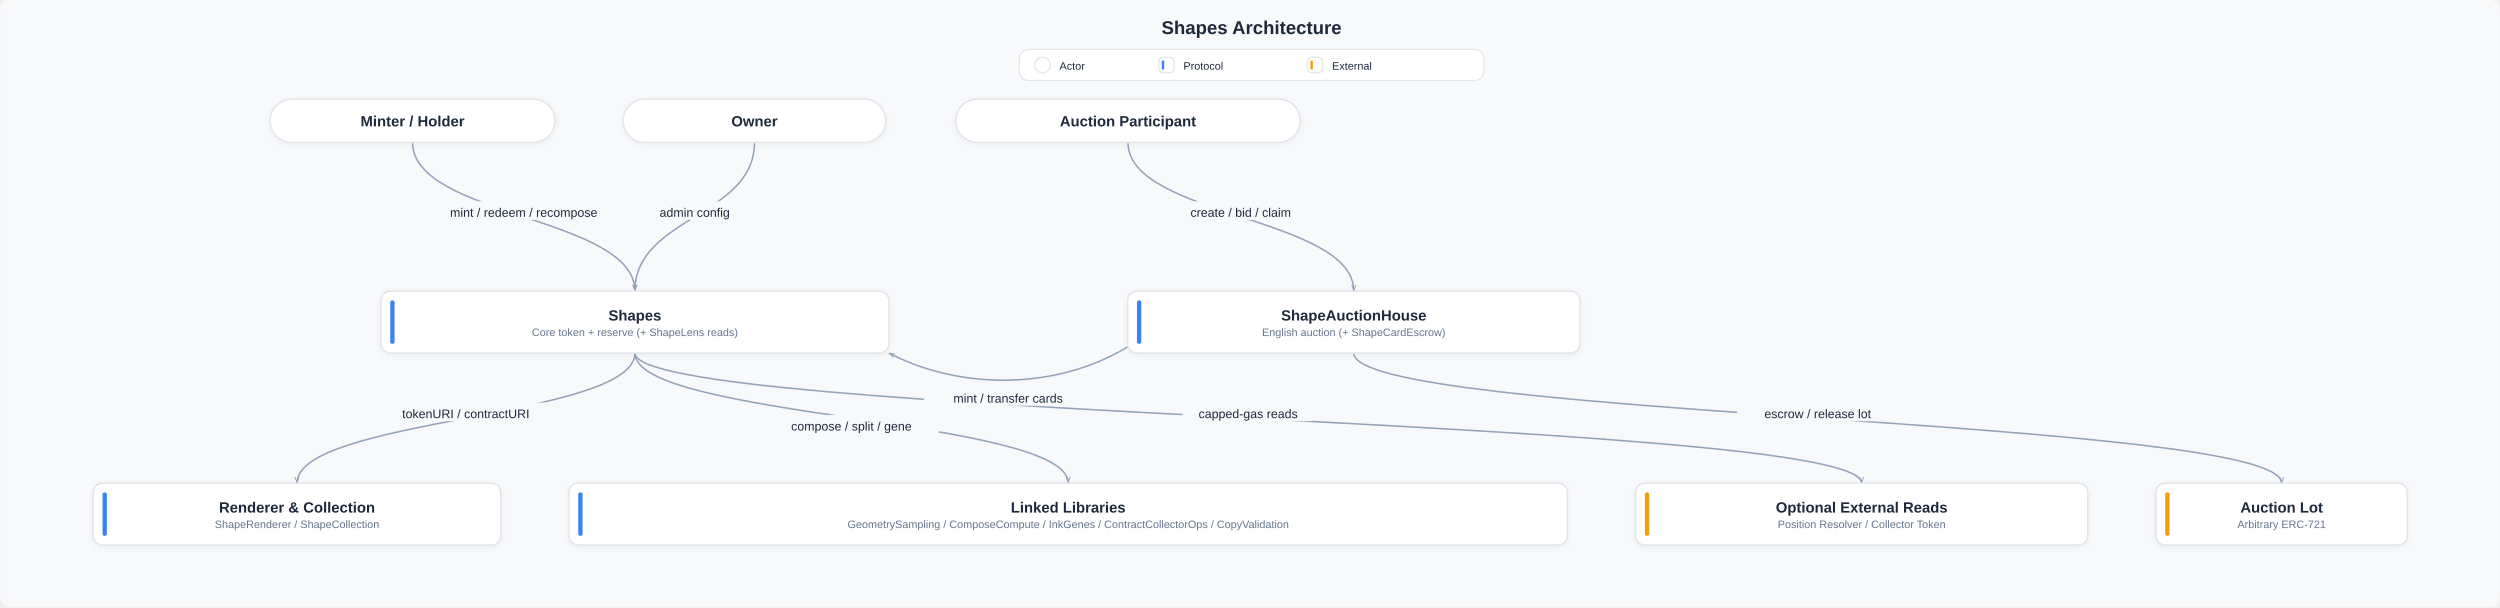
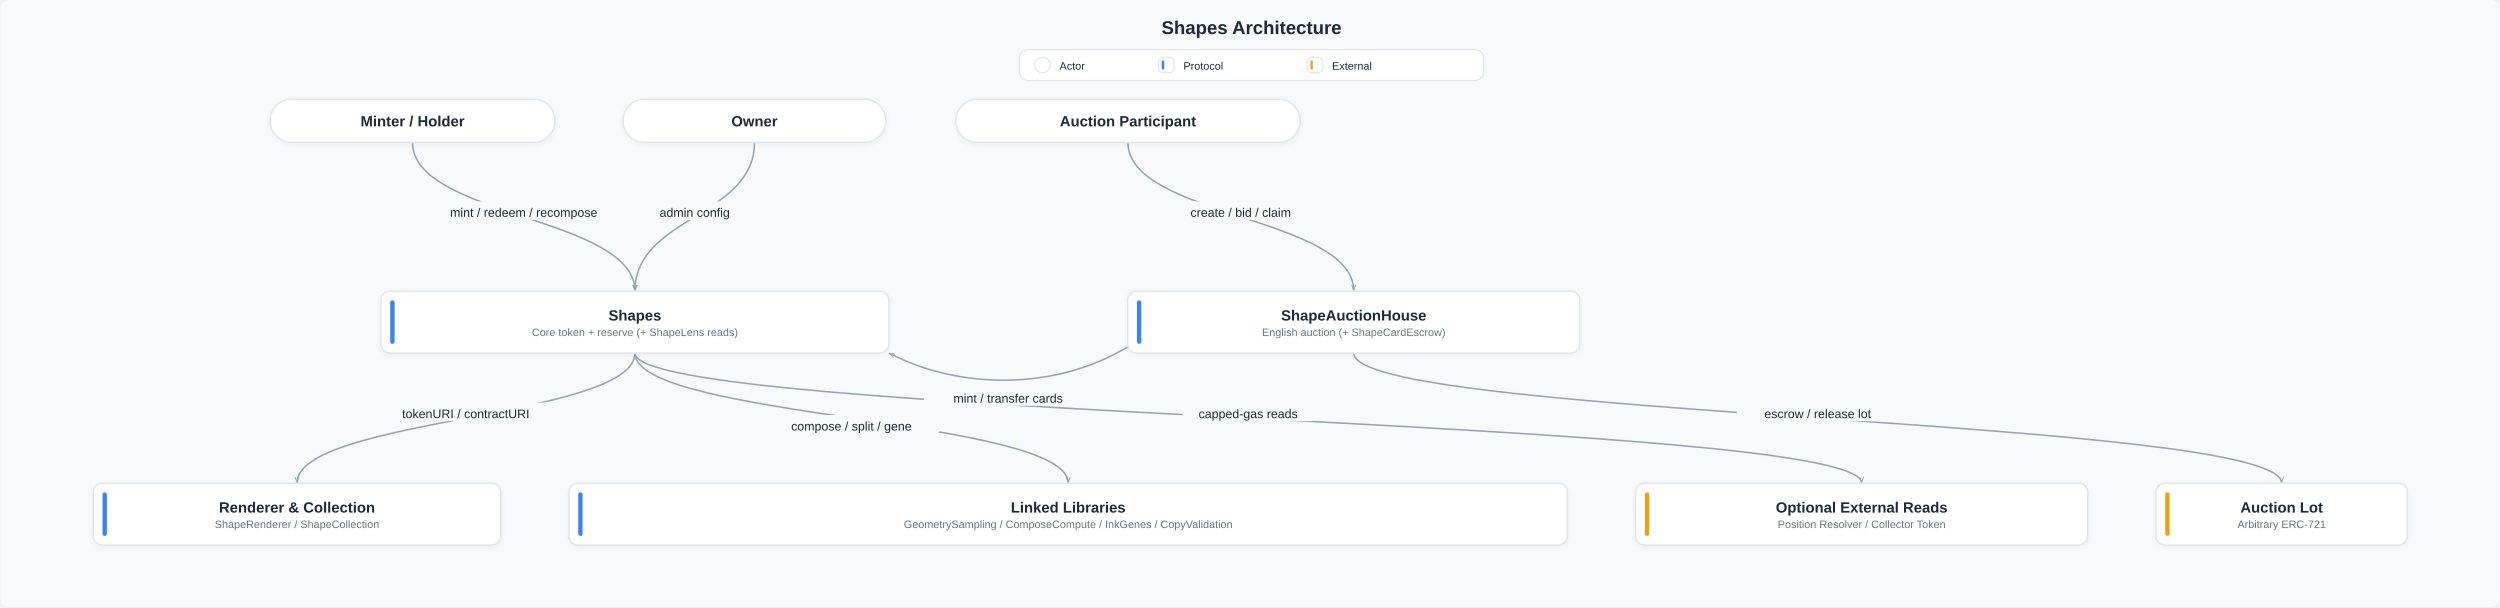
<svg xmlns="http://www.w3.org/2000/svg" width="2018" height="490" viewBox="0 0 807 196" font-family="Arial, sans-serif">
  <defs>
    <marker id="ah" viewBox="0 0 8 6" refX="8" refY="3" markerWidth="4" markerHeight="3" orient="auto">
      <path d="M0.5,0.5 L7,3 L0.5,5.5" fill="none" stroke="#94A3B8" stroke-width="1.2" stroke-linejoin="round" stroke-linecap="round" />
    </marker>
    <filter id="shadow" x="-6%" y="-8%" width="112%" height="128%">
      <feDropShadow dx="0" dy="0.5" stdDeviation="0.8" flood-color="#000" flood-opacity="0.05" />
    </filter>
  </defs>
  <rect width="807" height="196" fill="#F8F9FB" rx="3" />
  <text x="404" y="11" text-anchor="middle" font-size="6" font-weight="700" fill="#1E293B">Shapes Architecture</text>
  <rect x="329" y="16" width="150" height="10" rx="3" fill="#fff" stroke="#E2E5EA" stroke-width="0.4" />
  <rect x="334" y="18.5" width="5" height="5" rx="2.5" fill="#fff" stroke="#E2E5EA" stroke-width="0.4" />
  <text x="342" y="22.5" font-size="3.5" fill="#1E293B">Actor</text>
  <rect x="374" y="18.5" width="5" height="5" rx="1.5" fill="#fff" stroke="#E2E5EA" stroke-width="0.4" />
  <rect x="375" y="19.5" width="0.8" height="3" rx="0.4" fill="#3B82F6" />
  <text x="382" y="22.5" font-size="3.5" fill="#1E293B">Protocol</text>
  <rect x="422" y="18.5" width="5" height="5" rx="1.5" fill="#fff" stroke="#E2E5EA" stroke-width="0.4" />
  <rect x="423" y="19.5" width="0.8" height="3" rx="0.4" fill="#F59E0B" />
  <text x="430" y="22.5" font-size="3.5" fill="#1E293B">External</text>
  <path d="M133.1,46.0 C133.1,70.0 204.9,70.0 204.9,94.0" fill="none" stroke="#94A3B8" stroke-width="0.5" marker-end="url(#ah)" />
  <path d="M243.5,46.0 C243.5,70.0 204.9,70.0 204.9,94.0" fill="none" stroke="#94A3B8" stroke-width="0.5" marker-end="url(#ah)" />
  <path d="M364.1,46.0 C364.1,70.0 437.0,70.0 437.0,94.0" fill="none" stroke="#94A3B8" stroke-width="0.5" marker-end="url(#ah)" />
  <path d="M364.0,112.0 C340.9,126.0 310.0,126.0 286.9,114.0" fill="none" stroke="#94A3B8" stroke-width="0.5" marker-end="url(#ah)" />
  <path d="M204.9,114.0 C204.9,135.0 95.8,135.0 95.8,156.0" fill="none" stroke="#94A3B8" stroke-width="0.5" marker-end="url(#ah)" />
  <path d="M204.9,114.0 C204.9,135.0 344.8,135.0 344.8,156.0" fill="none" stroke="#94A3B8" stroke-width="0.5" marker-end="url(#ah)" />
  <path d="M204.9,114.0 C204.9,135.0 601.0,135.0 601.0,156.0" fill="none" stroke="#94A3B8" stroke-width="0.5" marker-end="url(#ah)" />
  <path d="M437.0,114.0 C437.0,135.0 736.6,135.0 736.6,156.0" fill="none" stroke="#94A3B8" stroke-width="0.5" marker-end="url(#ah)" />
  <g filter="url(#shadow)">
    <rect x="87.1" y="32.0" width="92.0" height="14" rx="7" fill="#fff" stroke="#E2E5EA" stroke-width="0.5" />
    <text x="133.1" y="40.8" text-anchor="middle" font-size="4.8" font-weight="600" fill="#1E293B">Minter / Holder</text>
  </g>
  <g filter="url(#shadow)">
    <rect x="201.1" y="32.0" width="84.8" height="14" rx="7" fill="#fff" stroke="#E2E5EA" stroke-width="0.5" />
    <text x="243.5" y="40.8" text-anchor="middle" font-size="4.8" font-weight="600" fill="#1E293B">Owner</text>
  </g>
  <g filter="url(#shadow)">
    <rect x="308.5" y="32.0" width="111.2" height="14" rx="7" fill="#fff" stroke="#E2E5EA" stroke-width="0.5" />
    <text x="364.1" y="40.8" text-anchor="middle" font-size="4.8" font-weight="600" fill="#1E293B">Auction Participant</text>
  </g>
  <g filter="url(#shadow)">
    <rect x="122.9" y="94.0" width="164.0" height="20" rx="3" fill="#fff" stroke="#E2E5EA" stroke-width="0.5" />
    <rect x="125.9" y="97.0" width="1.4" height="14" rx="0.6" fill="#3B82F6" />
    <text x="204.9" y="103.5" text-anchor="middle" font-size="4.8" font-weight="600" fill="#1E293B">Shapes</text>
    <text x="204.9" y="108.5" text-anchor="middle" font-size="3.5" fill="#64748B">Core token + reserve (+ ShapeLens reads)</text>
  </g>
  <g filter="url(#shadow)">
    <rect x="364.0" y="94.0" width="146.0" height="20" rx="3" fill="#fff" stroke="#E2E5EA" stroke-width="0.5" />
    <rect x="367.0" y="97.0" width="1.4" height="14" rx="0.6" fill="#3B82F6" />
    <text x="437.0" y="103.5" text-anchor="middle" font-size="4.8" font-weight="600" fill="#1E293B">ShapeAuctionHouse</text>
    <text x="437.0" y="108.5" text-anchor="middle" font-size="3.5" fill="#64748B">English auction (+ ShapeCardEscrow)</text>
  </g>
  <g filter="url(#shadow)">
    <rect x="30.0" y="156.0" width="131.6" height="20" rx="3" fill="#fff" stroke="#E2E5EA" stroke-width="0.5" />
    <rect x="33.0" y="159.0" width="1.4" height="14" rx="0.6" fill="#3B82F6" />
    <text x="95.8" y="165.5" text-anchor="middle" font-size="4.8" font-weight="600" fill="#1E293B">Renderer &amp; Collection</text>
    <text x="95.8" y="170.5" text-anchor="middle" font-size="3.5" fill="#64748B">ShapeRenderer / ShapeCollection</text>
  </g>
  <g filter="url(#shadow)">
    <rect x="183.6" y="156.0" width="322.4" height="20" rx="3" fill="#fff" stroke="#E2E5EA" stroke-width="0.5" />
    <rect x="186.6" y="159.0" width="1.4" height="14" rx="0.6" fill="#3B82F6" />
    <text x="344.8" y="165.5" text-anchor="middle" font-size="4.8" font-weight="600" fill="#1E293B">Linked Libraries</text>
-     <text x="344.8" y="170.5" text-anchor="middle" font-size="3.5" fill="#64748B">GeometrySampling / ComposeCompute / InkGenes / ContractCollectorOps / CopyValidation</text>
+     <text x="344.8" y="170.5" text-anchor="middle" font-size="3.5" fill="#64748B">GeometrySampling / ComposeCompute / InkGenes / CopyValidation</text>
  </g>
  <g filter="url(#shadow)">
    <rect x="528.0" y="156.0" width="146.0" height="20" rx="3" fill="#fff" stroke="#E2E5EA" stroke-width="0.5" />
    <rect x="531.0" y="159.0" width="1.4" height="14" rx="0.6" fill="#F59E0B" />
    <text x="601.0" y="165.5" text-anchor="middle" font-size="4.8" font-weight="600" fill="#1E293B">Optional External Reads</text>
    <text x="601.0" y="170.5" text-anchor="middle" font-size="3.5" fill="#64748B">Position Resolver / Collector Token</text>
  </g>
  <g filter="url(#shadow)">
    <rect x="696.0" y="156.0" width="81.2" height="20" rx="3" fill="#fff" stroke="#E2E5EA" stroke-width="0.5" />
    <rect x="699.0" y="159.0" width="1.4" height="14" rx="0.6" fill="#F59E0B" />
    <text x="736.6" y="165.5" text-anchor="middle" font-size="4.8" font-weight="600" fill="#1E293B">Auction Lot</text>
    <text x="736.6" y="170.5" text-anchor="middle" font-size="3.5" fill="#64748B">Arbitrary ERC-721</text>
  </g>
  <rect x="137.0" y="65.0" width="64.0" height="6.0" rx="1" fill="#F8F9FB" />
  <text x="169.0" y="70.0" font-size="4" fill="#1E293B" font-weight="500" text-anchor="middle">mint / redeem / recompose</text>
  <rect x="207.8" y="65.0" width="32.8" height="6.0" rx="1" fill="#F8F9FB" />
  <text x="224.2" y="70.0" font-size="4" fill="#1E293B" font-weight="500" text-anchor="middle">admin config</text>
  <rect x="374.5" y="65.0" width="52.0" height="6.0" rx="1" fill="#F8F9FB" />
  <text x="400.5" y="70.0" font-size="4" fill="#1E293B" font-weight="500" text-anchor="middle">create / bid / claim</text>
  <rect x="298.2" y="125.0" width="54.4" height="6.0" rx="1" fill="#F8F9FB" />
  <text x="325.4" y="130.0" font-size="4" fill="#1E293B" font-weight="500" text-anchor="middle">mint / transfer cards</text>
  <rect x="121.9" y="130.0" width="56.8" height="6.0" rx="1" fill="#F8F9FB" />
  <text x="150.3" y="135.0" font-size="4" fill="#1E293B" font-weight="500" text-anchor="middle">tokenURI / contractURI</text>
  <rect x="246.4" y="134.0" width="56.8" height="6.0" rx="1" fill="#F8F9FB" />
  <text x="274.8" y="139.0" font-size="4" fill="#1E293B" font-weight="500" text-anchor="middle">compose / split / gene</text>
  <rect x="381.7" y="130.0" width="42.4" height="6.0" rx="1" fill="#F8F9FB" />
  <text x="402.9" y="135.0" font-size="4" fill="#1E293B" font-weight="500" text-anchor="middle">capped-gas reads</text>
  <rect x="560.8" y="130.0" width="52.0" height="6.0" rx="1" fill="#F8F9FB" />
  <text x="586.8" y="135.0" font-size="4" fill="#1E293B" font-weight="500" text-anchor="middle">escrow / release lot</text>
</svg>
